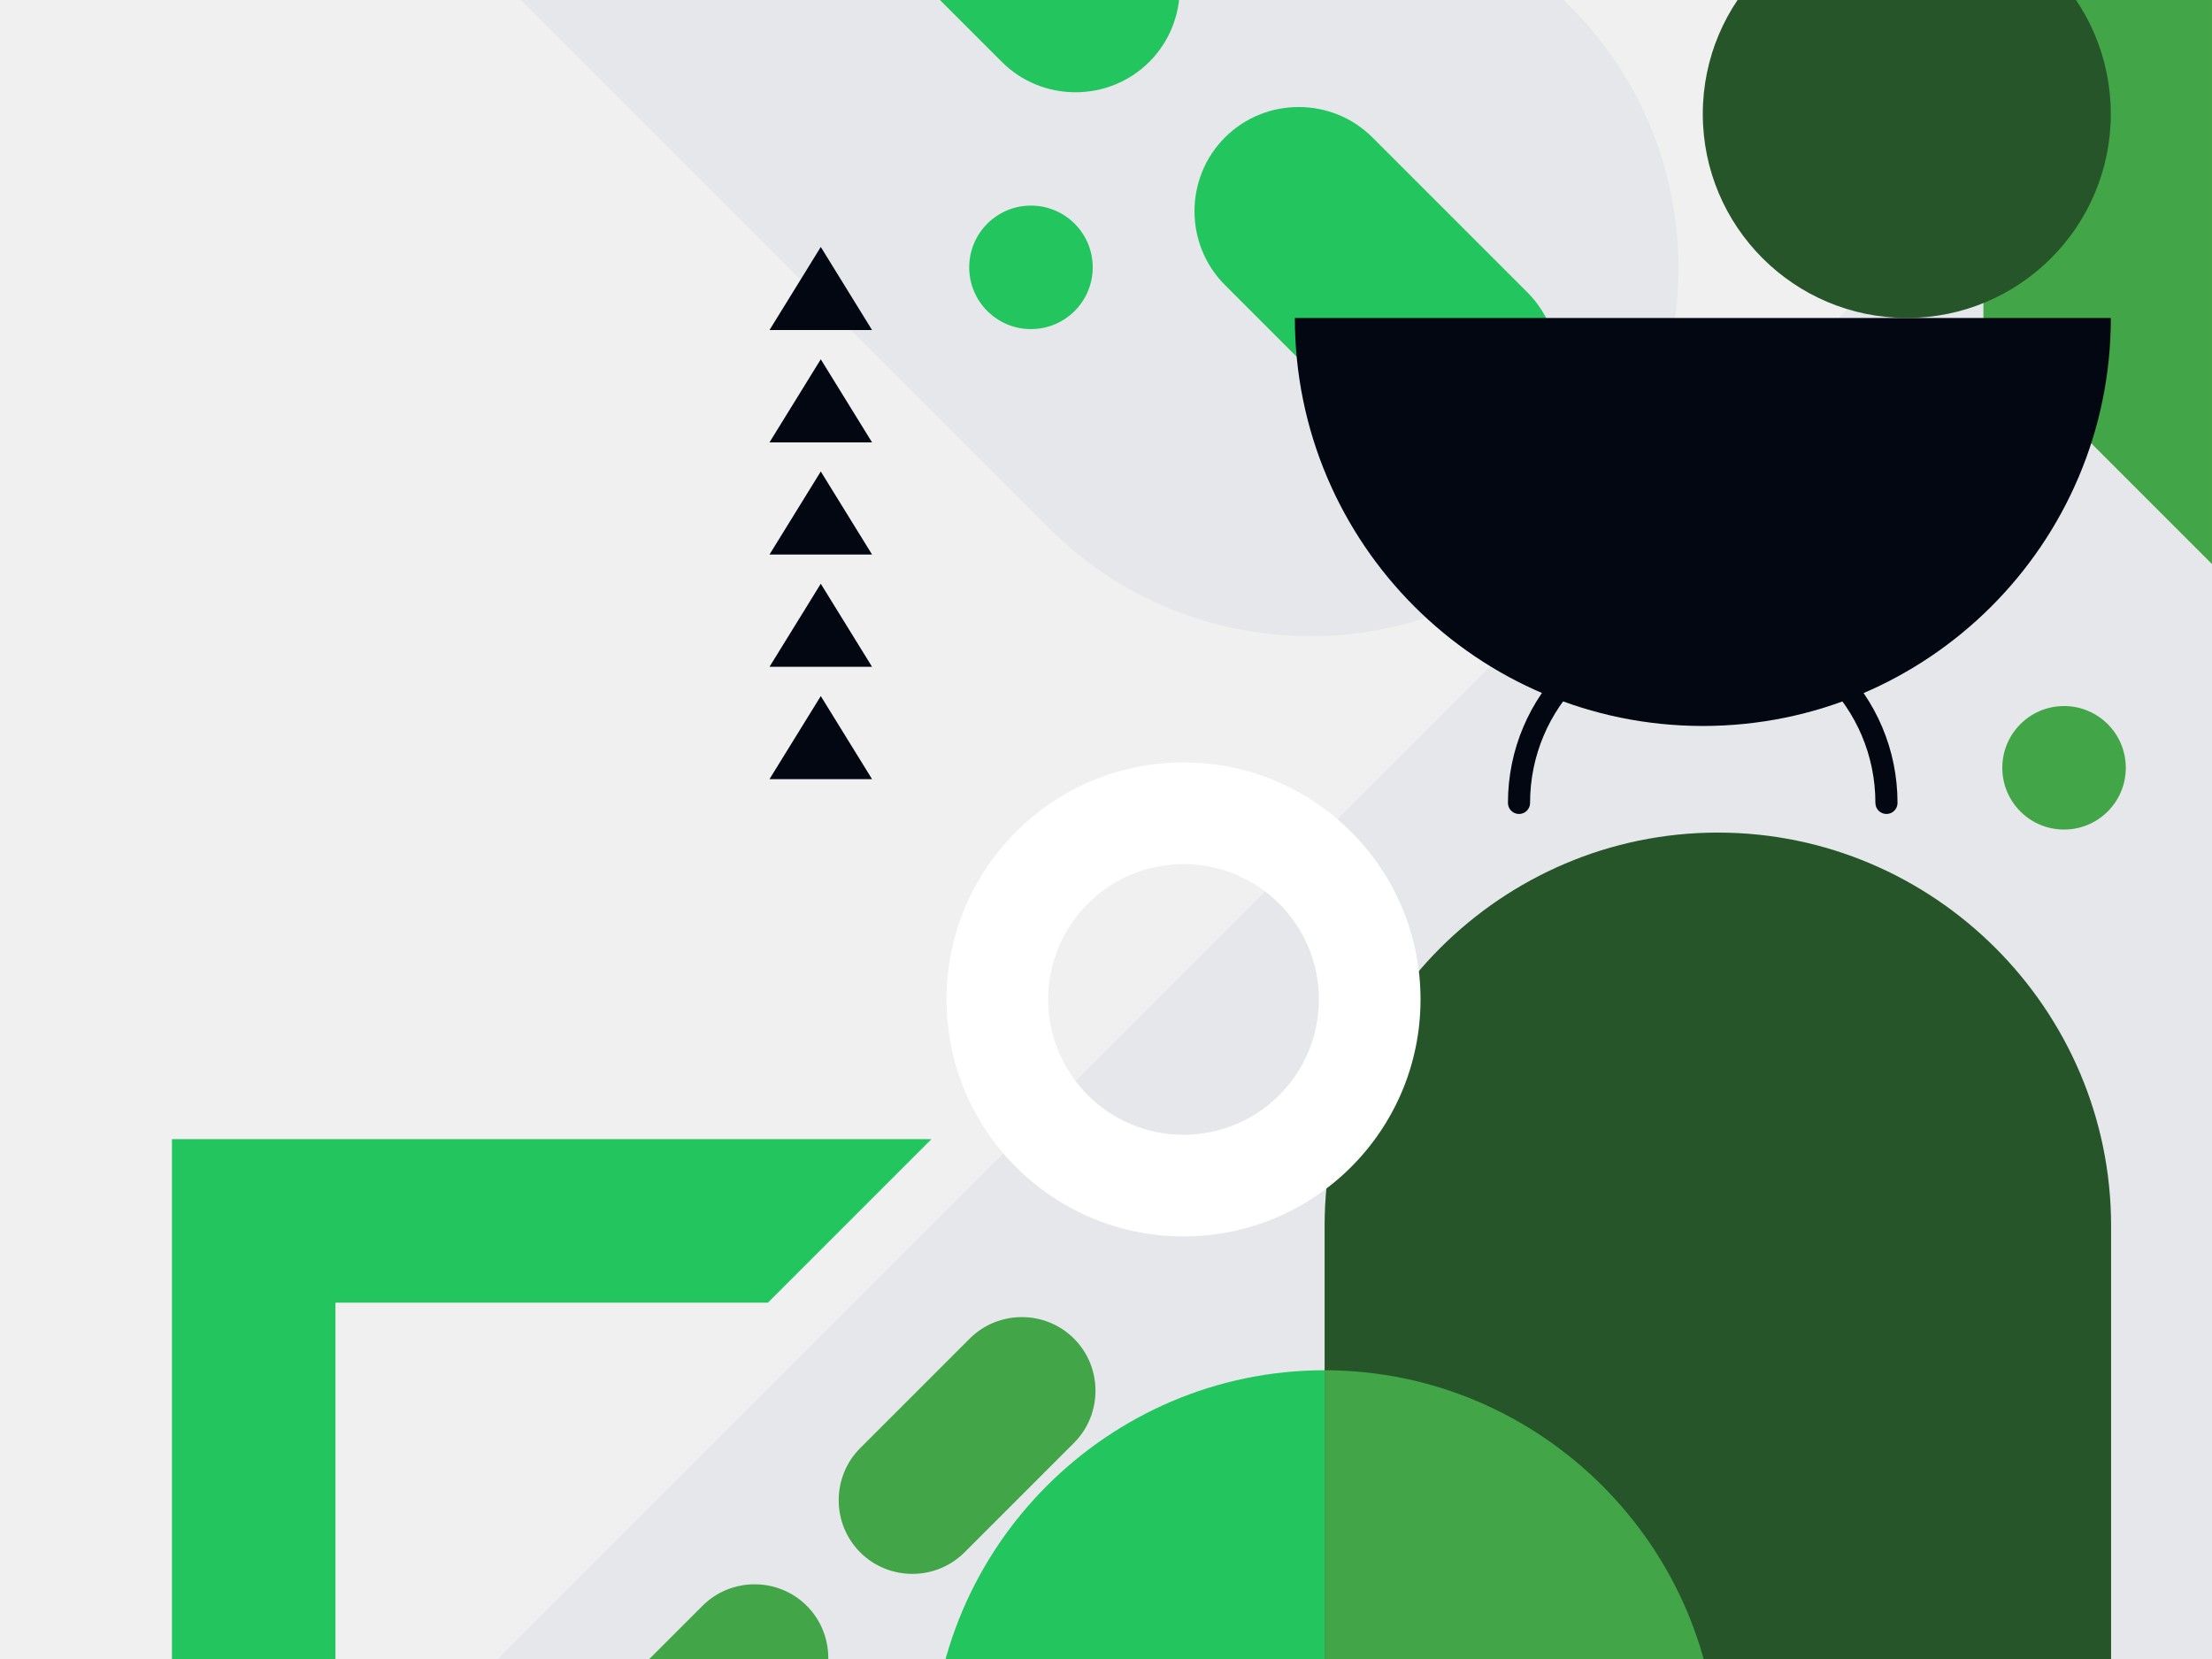
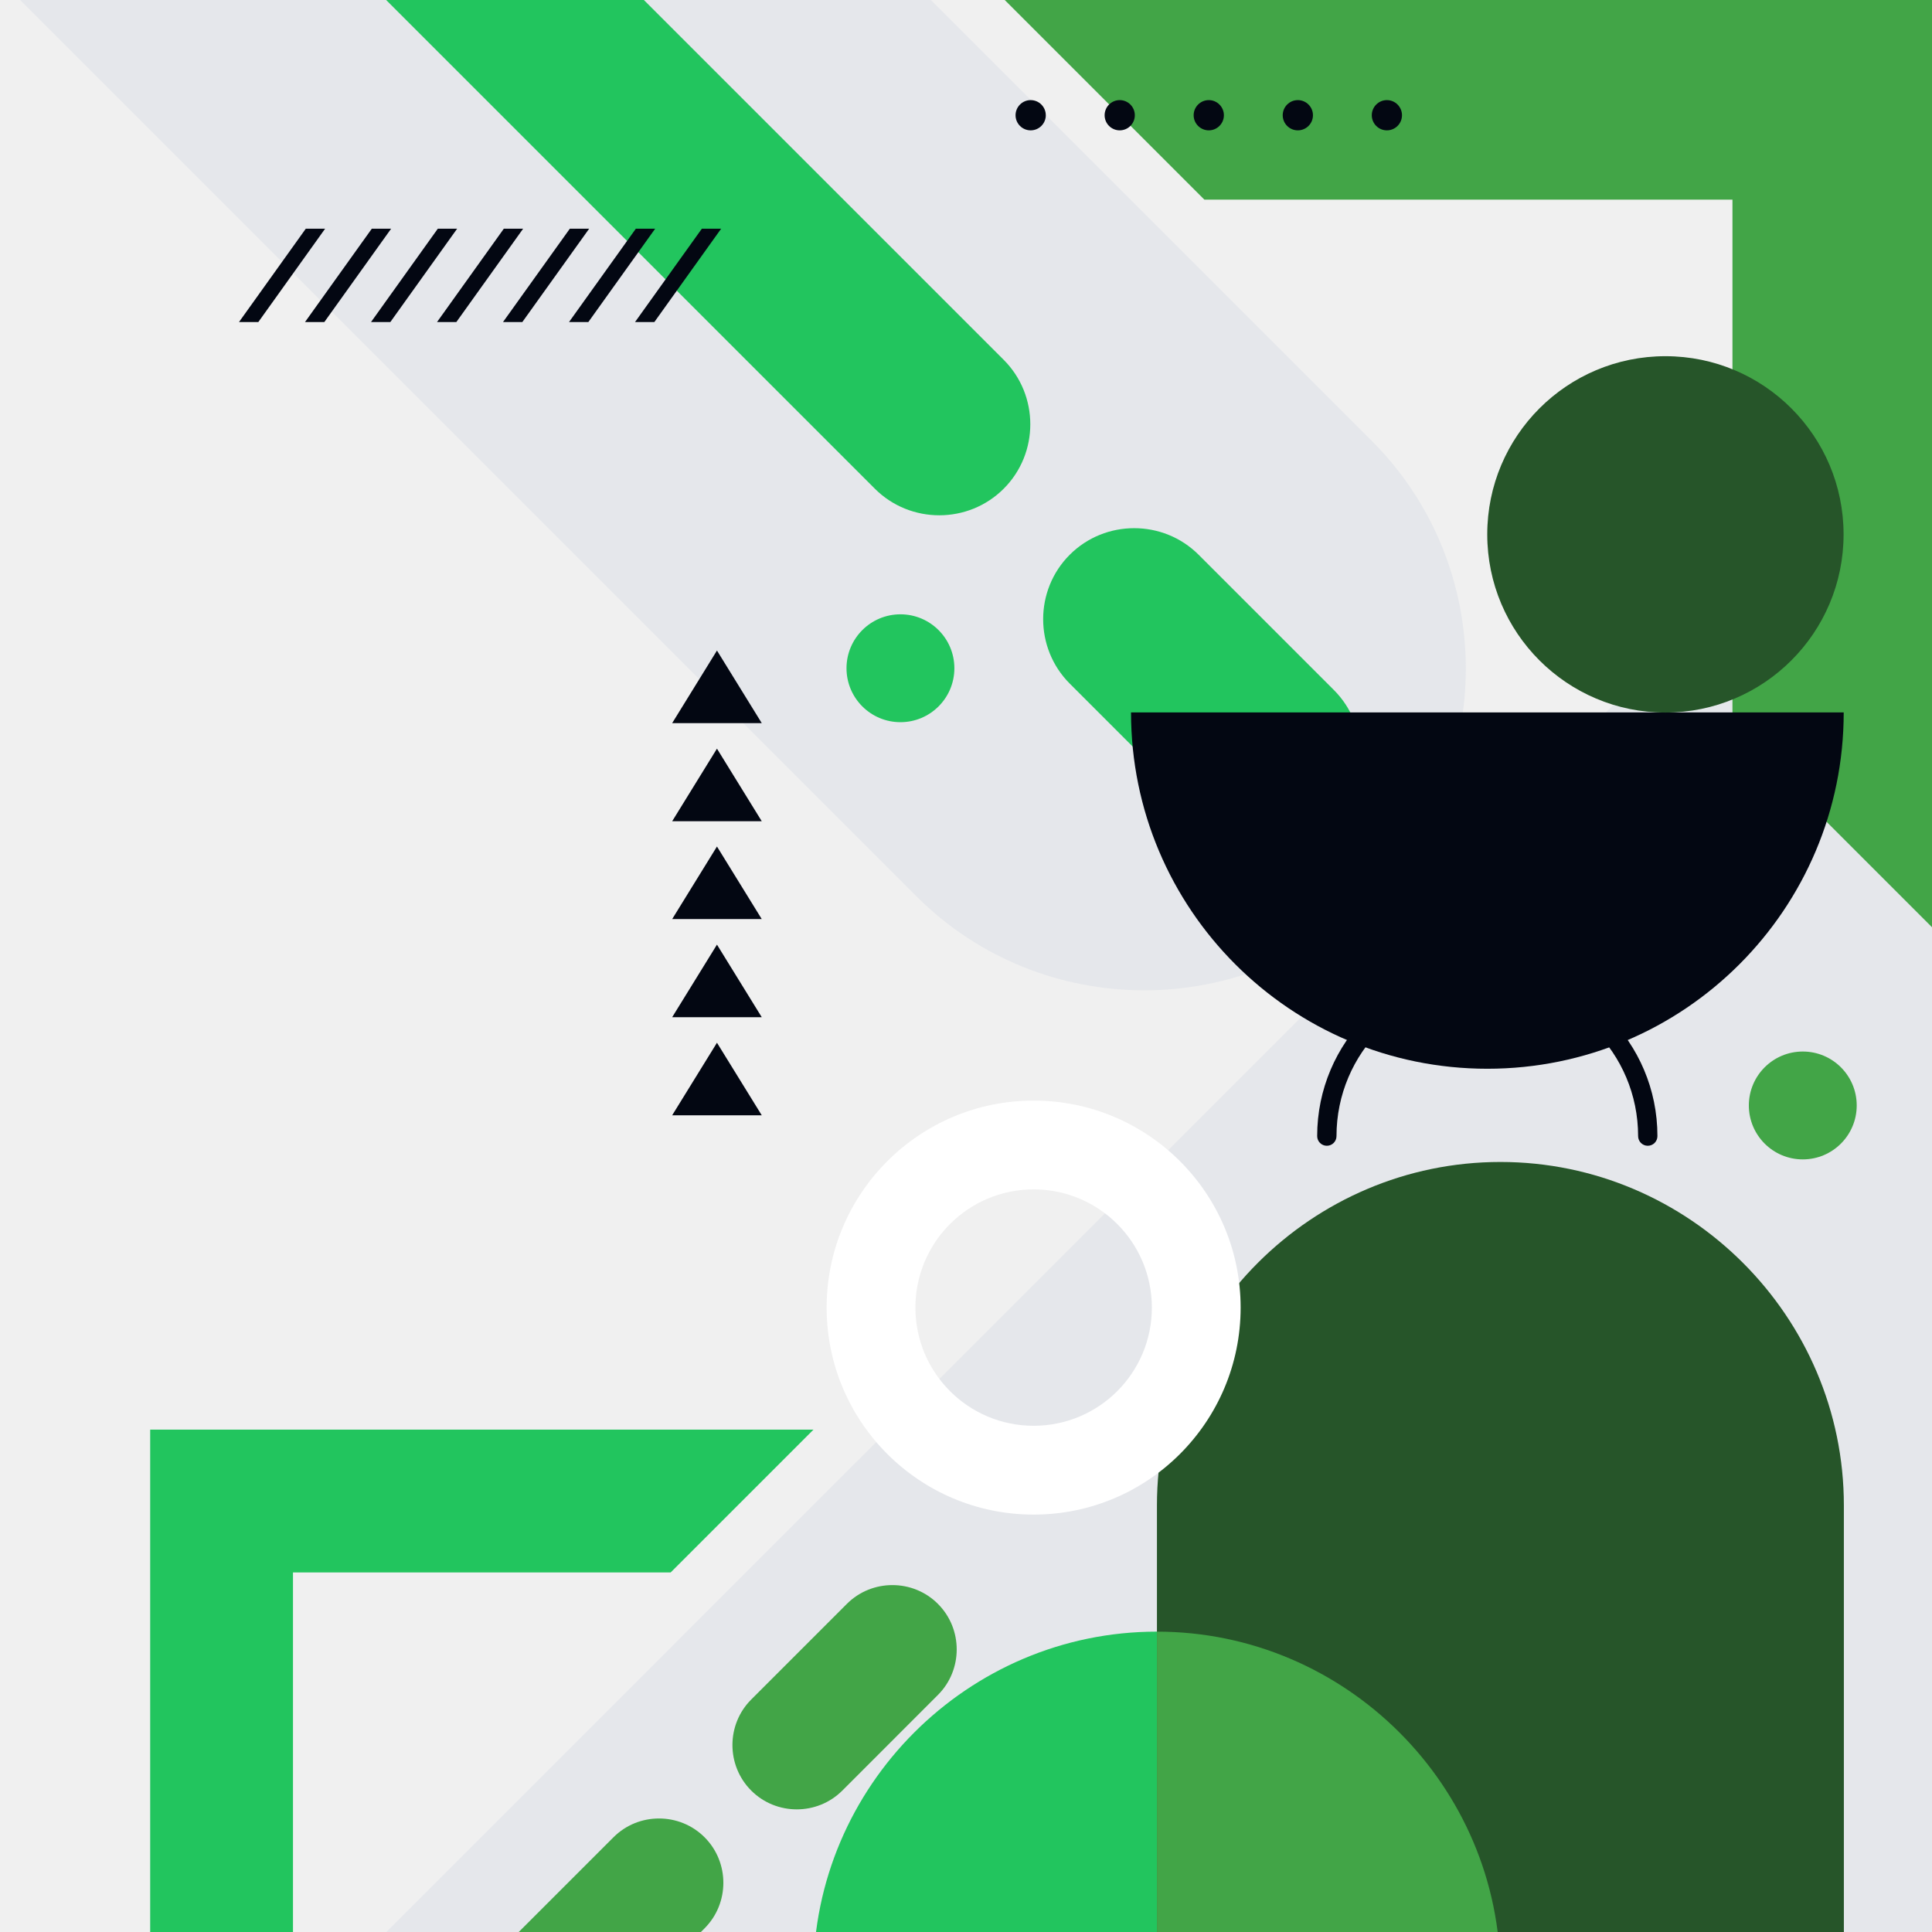
- <svg xmlns="http://www.w3.org/2000/svg" width="160" height="120" viewBox="0 0 160 120" fill="none">
-   <path fill-rule="evenodd" clip-rule="evenodd" d="M1.676 -36H77.101L113.627 0.526C123.998 10.897 123.998 27.867 113.627 38.238C103.256 48.609 86.286 48.609 75.915 38.238L1.676 -36Z" fill="#E5E7EB" />
-   <path fill-rule="evenodd" clip-rule="evenodd" d="M160 -4V155.999H0L160 -4Z" fill="#E5E7EB" />
-   <path fill-rule="evenodd" clip-rule="evenodd" d="M67.371 156.002H124.26V127.557C124.26 111.913 111.46 99.113 95.816 99.113H95.815C80.171 99.113 67.371 111.913 67.371 127.557L67.371 156.002Z" fill="#22C55E" />
-   <path fill-rule="evenodd" clip-rule="evenodd" d="M95.812 155.996H152.701V88.667C152.701 73.022 139.901 60.223 124.257 60.223H124.257C108.612 60.223 95.813 73.022 95.813 88.667L95.812 155.996Z" fill="#265529" />
-   <path fill-rule="evenodd" clip-rule="evenodd" d="M95.812 156.002H124.257V127.557C124.257 111.913 111.457 99.113 95.812 99.113V156.002Z" fill="#42A547" />
-   <path fill-rule="evenodd" clip-rule="evenodd" d="M159.999 40.8V-36H83.199L99.733 -19.467H143.466V24.266L159.999 40.8Z" fill="#42A547" />
-   <path fill-rule="evenodd" clip-rule="evenodd" d="M85.608 82.082C91.015 82.082 95.398 77.699 95.398 72.291C95.398 66.884 91.015 62.501 85.608 62.501C80.201 62.501 75.817 66.884 75.817 72.291C75.817 77.699 80.201 82.082 85.608 82.082ZM85.608 89.434C95.076 89.434 102.751 81.759 102.751 72.291C102.751 62.824 95.076 55.148 85.608 55.148C76.14 55.148 68.465 62.824 68.465 72.291C68.465 81.759 76.14 89.434 85.608 89.434Z" fill="white" />
-   <path fill-rule="evenodd" clip-rule="evenodd" d="M110.479 31.819L110.479 31.819C113.413 28.884 113.413 24.082 110.479 21.147L99.274 9.942C96.339 7.008 91.537 7.008 88.602 9.942H88.602C85.668 12.877 85.668 17.679 88.602 20.614L99.807 31.819C102.742 34.753 107.544 34.753 110.479 31.819ZM83.133 4.473H83.133C86.068 1.538 86.068 -3.264 83.133 -6.198L53.331 -36H31.988L72.462 4.473C75.396 7.408 80.198 7.408 83.133 4.473Z" fill="#22C55E" />
-   <path fill-rule="evenodd" clip-rule="evenodd" d="M149.299 51.07C151.765 51.07 153.765 53.07 153.765 55.537C153.765 58.004 151.765 60.004 149.299 60.004C146.832 60.004 144.832 58.004 144.832 55.537C144.832 53.07 146.832 51.07 149.299 51.07Z" fill="#42A547" />
-   <path fill-rule="evenodd" clip-rule="evenodd" d="M74.572 14.871C77.039 14.871 79.039 16.871 79.039 19.338C79.039 21.805 77.039 23.804 74.572 23.804C72.105 23.804 70.106 21.805 70.106 19.338C70.106 16.871 72.105 14.871 74.572 14.871Z" fill="#22C55E" />
-   <path fill-rule="evenodd" clip-rule="evenodd" d="M123.171 52.511C139.47 52.511 152.682 39.298 152.682 23H93.66C93.66 39.298 106.873 52.511 123.171 52.511Z" fill="#030712" />
-   <path fill-rule="evenodd" clip-rule="evenodd" d="M137.923 22.999C146.073 22.999 152.679 16.393 152.679 8.244C152.679 0.094 146.073 -6.512 137.923 -6.512C129.774 -6.512 123.168 0.094 123.168 8.244C123.168 16.393 129.774 22.999 137.923 22.999Z" fill="#265529" />
-   <path fill-rule="evenodd" clip-rule="evenodd" d="M63.078 23.873H59.369H55.66L59.369 17.863L63.078 23.873Z" fill="#030712" />
-   <path fill-rule="evenodd" clip-rule="evenodd" d="M63.078 31.998H59.369H55.66L59.369 25.988L63.078 31.998Z" fill="#030712" />
-   <path fill-rule="evenodd" clip-rule="evenodd" d="M63.078 40.111H59.369H55.66L59.369 34.102L63.078 40.111Z" fill="#030712" />
-   <path fill-rule="evenodd" clip-rule="evenodd" d="M63.078 48.232H59.369H55.66L59.369 42.223L63.078 48.232Z" fill="#030712" />
-   <path fill-rule="evenodd" clip-rule="evenodd" d="M63.078 56.357H59.369H55.66L59.369 50.348L63.078 56.357Z" fill="#030712" />
-   <path fill-rule="evenodd" clip-rule="evenodd" d="M12.438 137.332V82.398H67.371L55.545 94.224H24.263V125.506L12.438 137.332Z" fill="#22C55E" />
-   <path fill-rule="evenodd" clip-rule="evenodd" d="M77.683 96.825V96.825C75.609 94.751 72.215 94.751 70.141 96.825L62.221 104.745C60.147 106.819 60.147 110.213 62.221 112.287C64.296 114.361 67.69 114.361 69.764 112.287L77.683 104.368C79.758 102.294 79.758 98.9 77.683 96.825ZM58.356 116.153V116.153C56.282 114.078 52.888 114.078 50.813 116.153L10.965 156.001H26.05L58.356 123.695C60.43 121.621 60.43 118.227 58.356 116.153Z" fill="#42A547" />
-   <path d="M110.674 58.078C110.674 58.519 110.316 58.877 109.874 58.877C109.432 58.877 109.074 58.519 109.074 58.078C109.074 54.187 110.651 50.664 113.201 48.115C115.751 45.565 119.273 43.988 123.164 43.988C127.054 43.988 130.576 45.565 133.126 48.115C135.676 50.664 137.253 54.187 137.253 58.078C137.253 58.519 136.895 58.877 136.453 58.877C136.011 58.877 135.653 58.519 135.653 58.078C135.653 54.629 134.255 51.506 131.995 49.246C129.735 46.986 126.612 45.588 123.164 45.588C119.715 45.588 116.592 46.986 114.332 49.246C112.072 51.506 110.674 54.629 110.674 58.078Z" fill="#030712" />
+ <svg xmlns="http://www.w3.org/2000/svg" width="60" height="60" viewBox="0 0 60 60" fill="none">
+   <path fill-rule="evenodd" clip-rule="evenodd" d="M0.625 0H28.909L42.606 13.697C46.495 17.586 46.495 23.95 42.606 27.839C38.717 31.728 32.353 31.728 28.464 27.839L0.625 0Z" fill="#E5E7EB" />
+   <path fill-rule="evenodd" clip-rule="evenodd" d="M59.999 12V71.998H0L59.999 12Z" fill="#E5E7EB" />
+   <path fill-rule="evenodd" clip-rule="evenodd" d="M25.258 72.005H46.591V61.338C46.591 55.472 41.791 50.672 35.924 50.672H35.924C30.058 50.672 25.258 55.472 25.258 61.338L25.258 72.005Z" fill="#22C55E" />
+   <path fill-rule="evenodd" clip-rule="evenodd" d="M35.93 72H57.263V46.752C57.263 40.886 52.463 36.086 46.596 36.086H46.596C40.73 36.086 35.93 40.886 35.93 46.752L35.93 72Z" fill="#265529" />
+   <path fill-rule="evenodd" clip-rule="evenodd" d="M35.93 72.005H46.596V61.338C46.596 55.472 41.796 50.672 35.93 50.672V72.005Z" fill="#42A547" />
+   <path fill-rule="evenodd" clip-rule="evenodd" d="M60.003 28.799V0H31.203L37.403 6.2H53.803V22.599L60.003 28.799Z" fill="#42A547" />
+   <path fill-rule="evenodd" clip-rule="evenodd" d="M32.1 44.279C34.128 44.279 35.772 42.636 35.772 40.608C35.772 38.581 34.128 36.937 32.1 36.937C30.073 36.937 28.429 38.581 28.429 40.608C28.429 42.636 30.073 44.279 32.1 44.279ZM32.1 47.037C35.651 47.037 38.529 44.158 38.529 40.608C38.529 37.058 35.651 34.18 32.1 34.18C28.55 34.18 25.672 37.058 25.672 40.608C25.672 44.158 28.55 47.037 32.1 47.037Z" fill="white" />
+   <path fill-rule="evenodd" clip-rule="evenodd" d="M41.426 25.431L41.426 25.431C42.526 24.331 42.526 22.53 41.426 21.43L37.224 17.228C36.123 16.128 34.322 16.128 33.222 17.228H33.222C32.121 18.328 32.121 20.129 33.222 21.23L37.424 25.431C38.524 26.532 40.325 26.532 41.426 25.431ZM31.171 15.177H31.171C32.272 14.077 32.272 12.276 31.171 11.175L19.996 0H11.992L27.169 15.177C28.27 16.278 30.071 16.278 31.171 15.177Z" fill="#22C55E" />
+   <path fill-rule="evenodd" clip-rule="evenodd" d="M55.987 32.656C56.913 32.656 57.662 33.406 57.662 34.331C57.662 35.256 56.913 36.006 55.987 36.006C55.062 36.006 54.312 35.256 54.312 34.331C54.312 33.406 55.062 32.656 55.987 32.656Z" fill="#42A547" />
+   <path fill-rule="evenodd" clip-rule="evenodd" d="M27.964 19.078C28.889 19.078 29.639 19.828 29.639 20.753C29.639 21.678 28.889 22.428 27.964 22.428C27.039 22.428 26.289 21.678 26.289 20.753C26.289 19.828 27.039 19.078 27.964 19.078Z" fill="#22C55E" />
+   <path fill-rule="evenodd" clip-rule="evenodd" d="M46.191 33.191C52.303 33.191 57.258 28.237 57.258 22.125H35.125C35.125 28.237 40.08 33.191 46.191 33.191Z" fill="#030712" />
+   <path fill-rule="evenodd" clip-rule="evenodd" d="M51.721 22.129C54.777 22.129 57.254 19.651 57.254 16.596C57.254 13.54 54.777 11.062 51.721 11.062C48.665 11.062 46.188 13.54 46.188 16.596C46.188 19.651 48.665 22.129 51.721 22.129Z" fill="#265529" />
+   <path fill-rule="evenodd" clip-rule="evenodd" d="M23.657 22.457H22.266H20.875L22.266 20.203L23.657 22.457Z" fill="#030712" />
+   <path fill-rule="evenodd" clip-rule="evenodd" d="M23.657 25.504H22.266H20.875L22.266 23.25L23.657 25.504Z" fill="#030712" />
+   <path fill-rule="evenodd" clip-rule="evenodd" d="M23.657 28.543H22.266H20.875L22.266 26.289L23.657 28.543Z" fill="#030712" />
+   <path fill-rule="evenodd" clip-rule="evenodd" d="M23.657 31.59H22.266H20.875L22.266 29.336L23.657 31.59Z" fill="#030712" />
+   <path fill-rule="evenodd" clip-rule="evenodd" d="M23.657 34.636H22.266H20.875L22.266 32.383L23.657 34.636Z" fill="#030712" />
+   <path fill-rule="evenodd" clip-rule="evenodd" d="M4.664 64.998V44.398H25.264L20.829 48.833H9.099V60.563L4.664 64.998Z" fill="#22C55E" />
+   <path fill-rule="evenodd" clip-rule="evenodd" d="M29.128 49.81V49.81C28.351 49.032 27.078 49.032 26.3 49.81L23.33 52.78C22.552 53.557 22.552 54.83 23.33 55.608C24.108 56.386 25.381 56.386 26.159 55.608L29.128 52.638C29.906 51.861 29.906 50.588 29.128 49.81ZM21.881 57.058V57.058C21.103 56.28 19.83 56.28 19.052 57.058L4.109 72H9.766L21.881 59.886C22.659 59.108 22.659 57.835 21.881 57.058Z" fill="#42A547" />
+   <path fill-rule="evenodd" clip-rule="evenodd" d="M34.774 3.109C35.033 3.109 35.243 3.32 35.243 3.579C35.243 3.838 35.033 4.048 34.774 4.048C34.515 4.048 34.305 3.838 34.305 3.579C34.305 3.32 34.515 3.109 34.774 3.109ZM43.071 3.109C43.33 3.109 43.54 3.32 43.54 3.579C43.54 3.838 43.33 4.048 43.071 4.048C42.812 4.048 42.602 3.838 42.602 3.579C42.602 3.32 42.812 3.109 43.071 3.109ZM37.54 3.109C37.799 3.109 38.009 3.32 38.009 3.579C38.009 3.838 37.799 4.048 37.54 4.048C37.281 4.048 37.07 3.838 37.07 3.579C37.07 3.32 37.281 3.109 37.54 3.109ZM40.305 3.109C40.565 3.109 40.775 3.32 40.775 3.579C40.775 3.838 40.565 4.048 40.305 4.048C40.046 4.048 39.836 3.838 39.836 3.579C39.836 3.32 40.046 3.109 40.305 3.109ZM32.008 3.109C32.268 3.109 32.478 3.32 32.478 3.579C32.478 3.838 32.268 4.048 32.008 4.048C31.749 4.048 31.539 3.838 31.539 3.579C31.539 3.32 31.749 3.109 32.008 3.109Z" fill="#030712" />
+   <path d="M9.472 10.002L11.547 7.102H12.147L10.072 10.002H9.472ZM11.522 10.002L13.597 7.102H14.197L12.122 10.002H11.522ZM13.572 10.002L15.647 7.102H16.247L14.172 10.002H13.572ZM15.621 10.002L17.697 7.102H18.297L16.221 10.002H15.621ZM17.671 10.002L19.747 7.102H20.347L18.271 10.002H17.671ZM19.721 10.002L21.797 7.102H22.396L20.321 10.002H19.721ZM7.422 10.002L9.497 7.102H10.097L8.022 10.002H7.422Z" fill="#030712" />
+   <path d="M41.506 35.283C41.506 35.449 41.372 35.583 41.206 35.583C41.041 35.583 40.906 35.449 40.906 35.283C40.906 33.824 41.498 32.504 42.454 31.547C43.41 30.591 44.731 30 46.19 30C47.648 30 48.969 30.591 49.925 31.547C50.882 32.504 51.473 33.824 51.473 35.283C51.473 35.449 51.339 35.583 51.173 35.583C51.007 35.583 50.873 35.449 50.873 35.283C50.873 33.99 50.349 32.819 49.501 31.972C48.654 31.124 47.483 30.6 46.19 30.6C44.896 30.6 43.725 31.124 42.878 31.972C42.031 32.819 41.506 33.99 41.506 35.283Z" fill="#030712" />
</svg>
